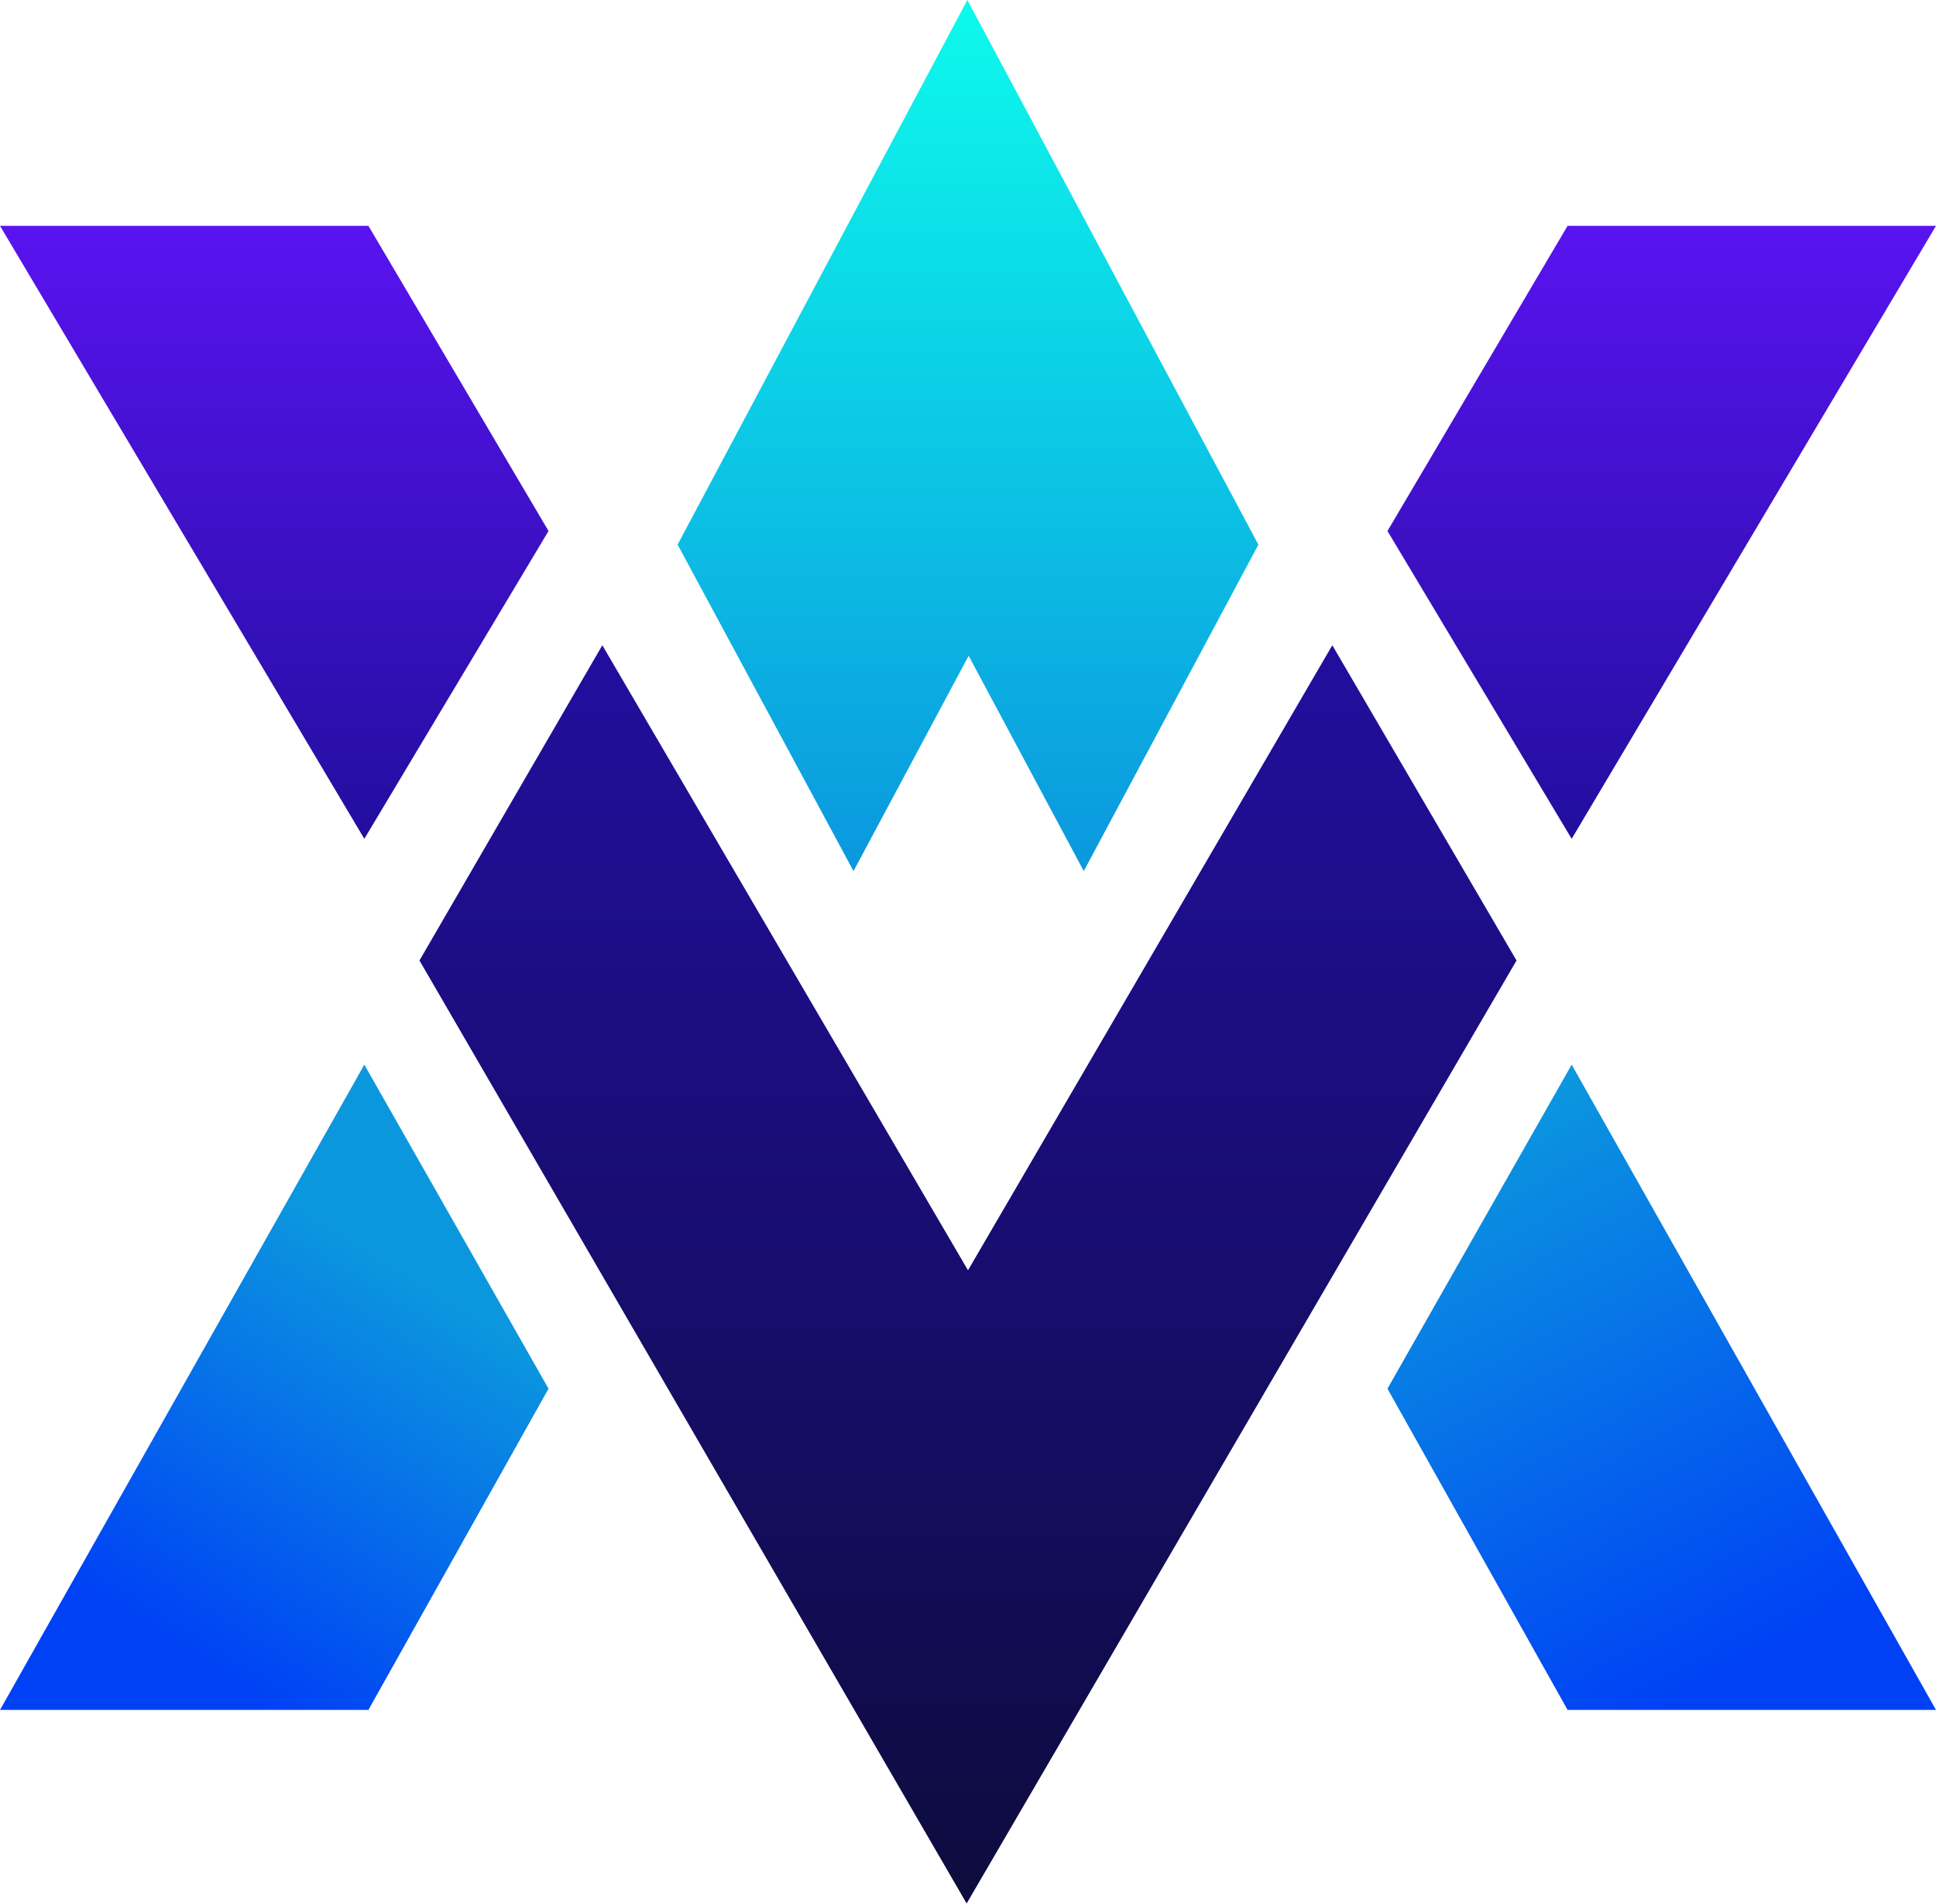
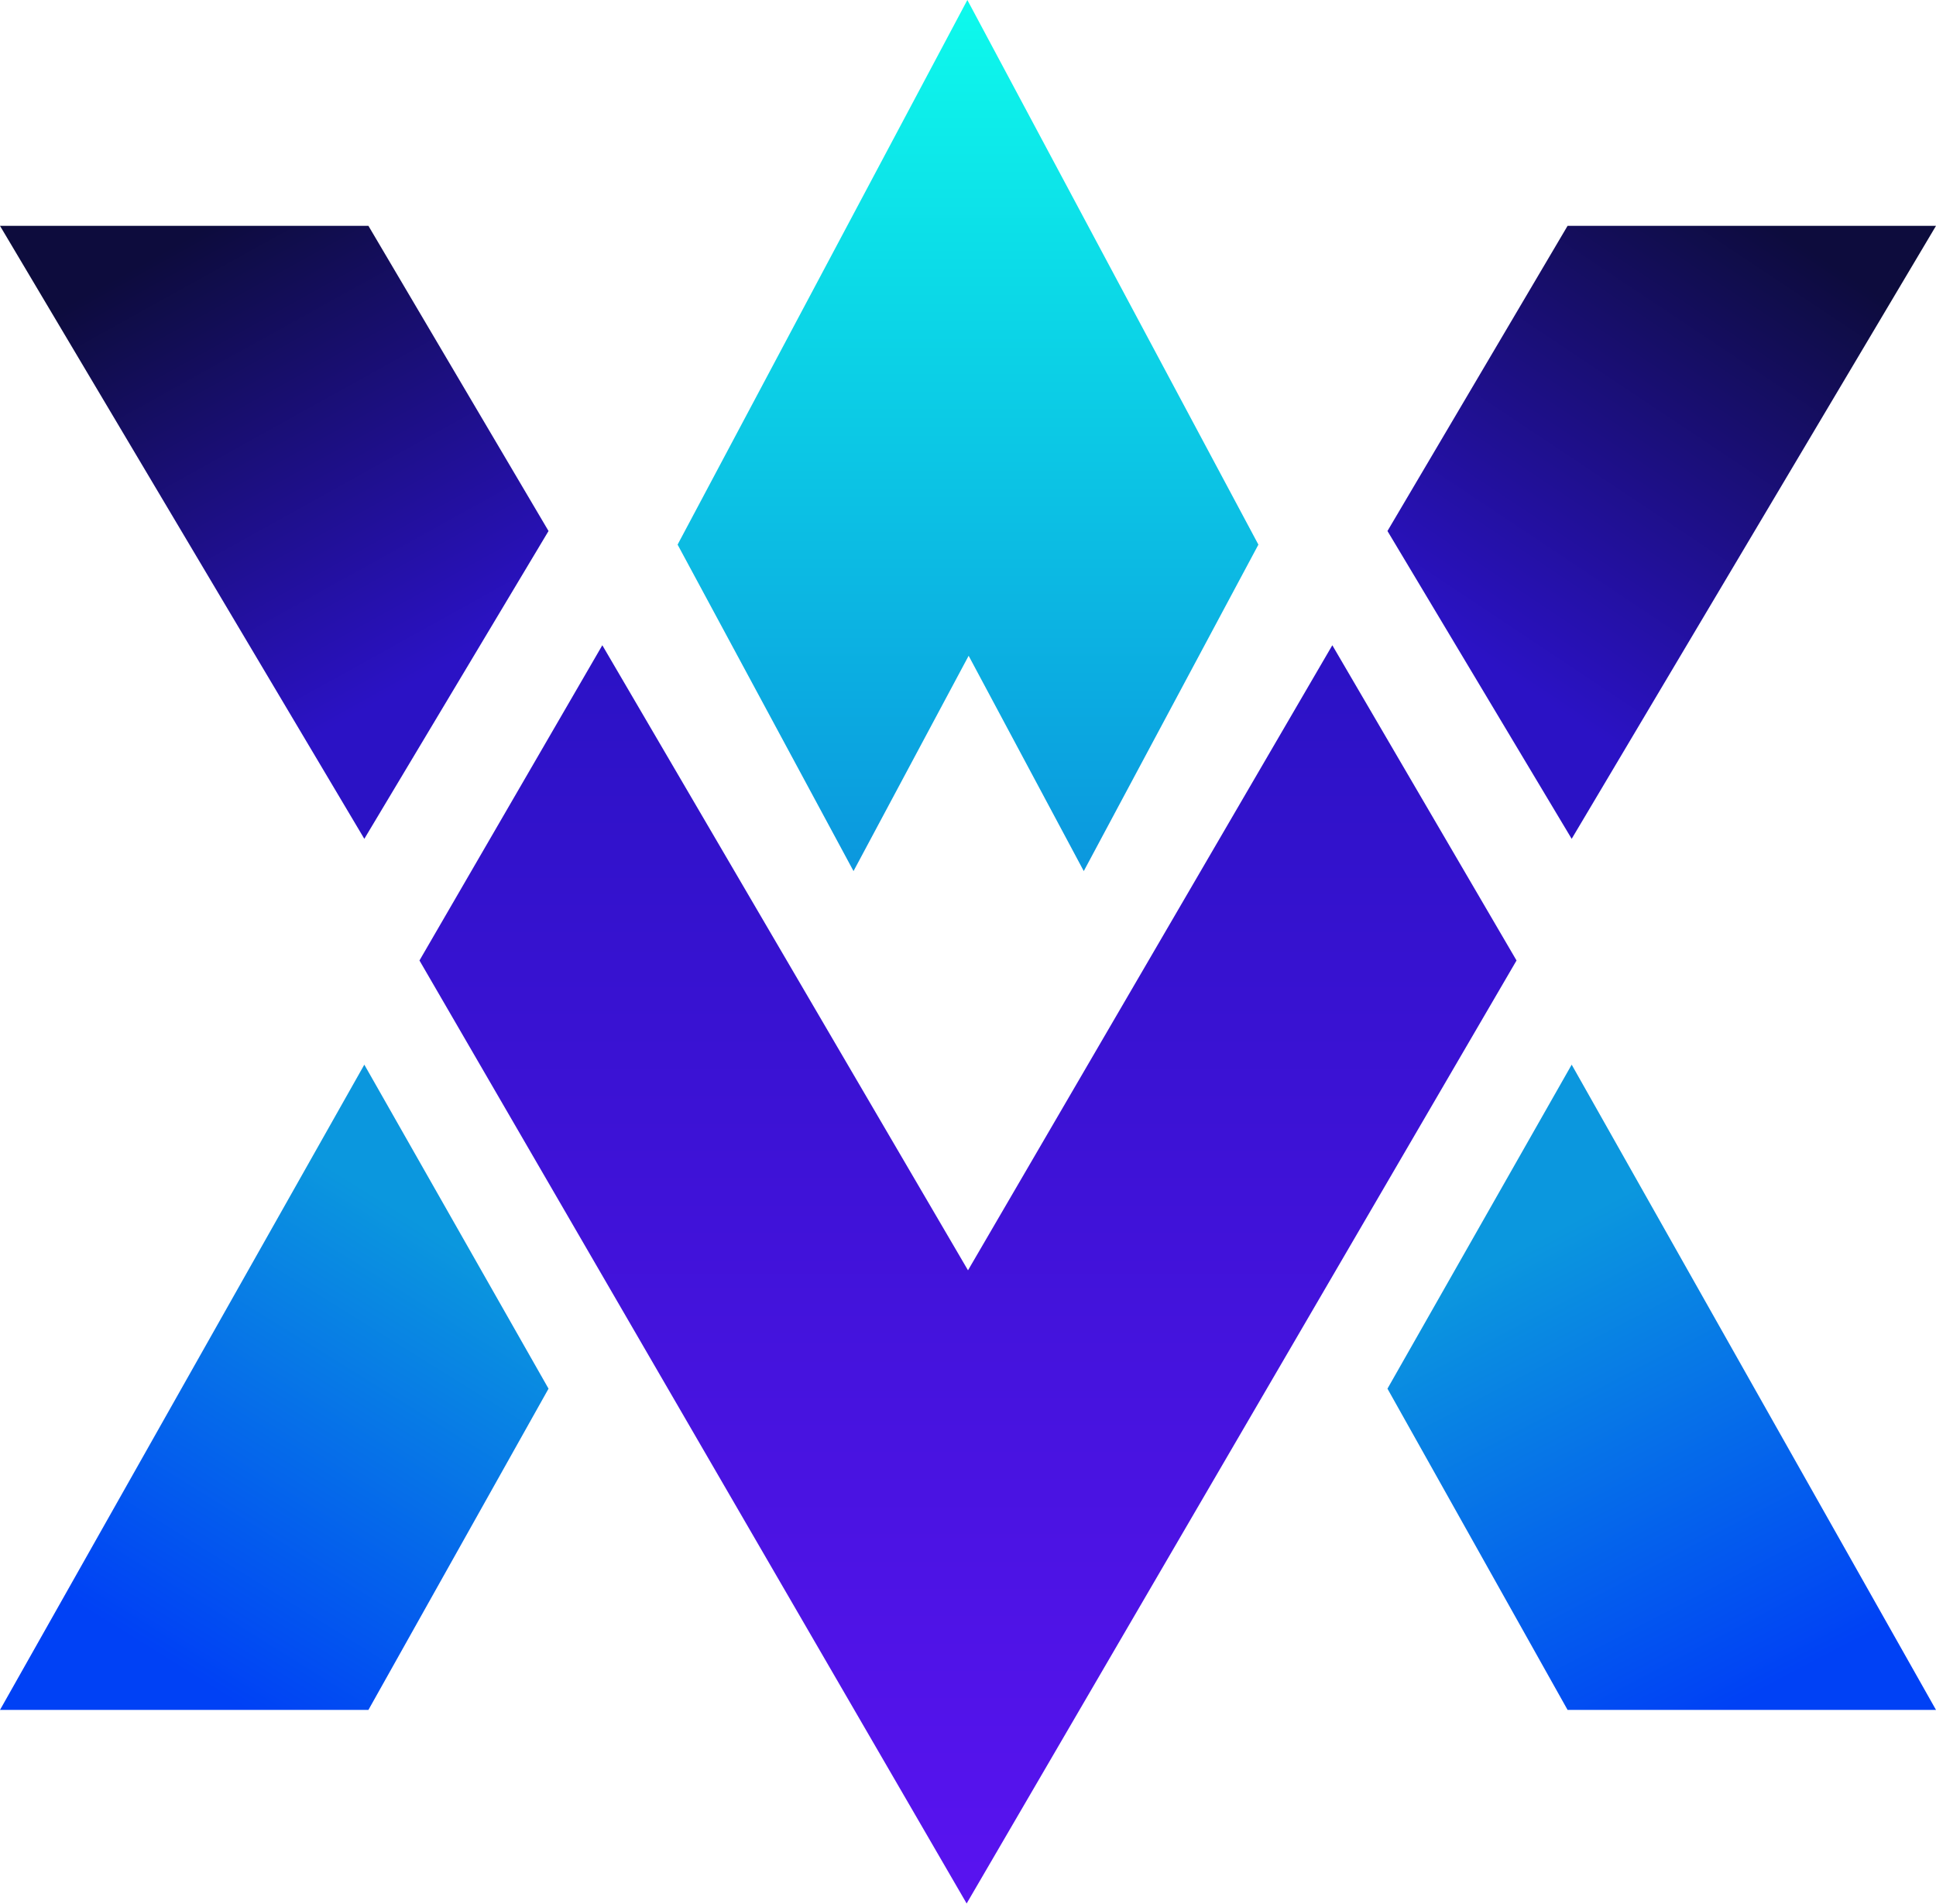
<svg xmlns="http://www.w3.org/2000/svg" width="60" height="59" viewBox="0 0 60 59" fill="none">
-   <path d="M11.291 33L0 53H11.418L17 43.043L11.291 33Z" fill="url(#paint0_linear_627_76)" />
-   <path d="M11.291 26L0 7H11.418L17 16.459L11.291 26Z" fill="url(#paint1_linear_627_76)" />
-   <path d="M48.709 33L60 53H48.582L43 43.043L48.709 33Z" fill="url(#paint2_linear_627_76)" />
-   <path d="M48.709 26L60 7H48.582L43 16.459L48.709 26Z" fill="url(#paint3_linear_627_76)" />
-   <path d="M29.958 59L13 29.771L18.667 20L30 39.374L41.291 20L47 29.771L29.958 59Z" fill="url(#paint4_linear_627_76)" />
-   <path d="M26.452 27L21 16.881L29.98 0L39 16.881L33.588 27L30.02 20.326L26.452 27Z" fill="url(#paint5_linear_627_76)" />
+   <path d="M11.291 33L0 53H11.418L17 43.043L11.291 33Z" fill="url(#paint0_linear_701_2)" />
+   <path d="M11.291 26L0 7H11.418L17 16.459L11.291 26Z" fill="url(#paint1_linear_701_2)" />
+   <path d="M48.709 33L60 53H48.582L43 43.043L48.709 33Z" fill="url(#paint2_linear_701_2)" />
+   <path d="M48.709 26L60 7H48.582L43 16.459L48.709 26Z" fill="url(#paint3_linear_701_2)" />
+   <path d="M29.958 59L13 29.771L18.667 20L30 39.374L41.291 20L47 29.771L29.958 59Z" fill="url(#paint4_linear_701_2)" />
+   <path d="M26.452 27L21 16.881L29.98 0L39 16.881L33.588 27L30.02 20.326L26.452 27Z" fill="url(#paint5_linear_701_2)" />
  <defs>
-     <linearGradient id="paint0_linear_627_76" x1="15.52" y1="41.182" x2="8.258" y2="52.849" gradientUnits="userSpaceOnUse">
+     <linearGradient id="paint0_linear_701_2" x1="14" y1="38.5" x2="5.723" y2="51.828" gradientUnits="userSpaceOnUse">
      <stop stop-color="#0B97DE" />
      <stop offset="1" stop-color="#0041F5" />
    </linearGradient>
-     <linearGradient id="paint1_linear_627_76" x1="8.5" y1="26" x2="8.5" y2="7" gradientUnits="userSpaceOnUse">
-       <stop stop-color="#220E9E" />
-       <stop offset="1" stop-color="#5913F0" />
+     <linearGradient id="paint1_linear_701_2" x1="14" y1="20.5" x2="6.5" y2="7" gradientUnits="userSpaceOnUse">
+       <stop stop-color="#2B12C5" />
+       <stop offset="1" stop-color="#0D0C3D" />
    </linearGradient>
-     <linearGradient id="paint2_linear_627_76" x1="43" y1="36.333" x2="51.817" y2="52.831" gradientUnits="userSpaceOnUse">
+     <linearGradient id="paint2_linear_701_2" x1="46.5" y1="39" x2="53.766" y2="52.86" gradientUnits="userSpaceOnUse">
      <stop stop-color="#0B97DE" />
      <stop offset="1" stop-color="#0041F5" />
    </linearGradient>
-     <linearGradient id="paint3_linear_627_76" x1="51.5" y1="26" x2="51.5" y2="7" gradientUnits="userSpaceOnUse">
-       <stop stop-color="#220E9E" />
+     <linearGradient id="paint3_linear_701_2" x1="46" y1="20.5" x2="55" y2="7" gradientUnits="userSpaceOnUse">
+       <stop stop-color="#2B12C5" />
+       <stop offset="1" stop-color="#0D0C3D" />
+     </linearGradient>
+     <linearGradient id="paint4_linear_701_2" x1="30" y1="20" x2="30" y2="59" gradientUnits="userSpaceOnUse">
+       <stop stop-color="#2B12C5" />
      <stop offset="1" stop-color="#5913F0" />
    </linearGradient>
-     <linearGradient id="paint4_linear_627_76" x1="30" y1="20" x2="30" y2="59" gradientUnits="userSpaceOnUse">
-       <stop stop-color="#220E9E" />
-       <stop offset="1" stop-color="#0D0C3D" />
-     </linearGradient>
-     <linearGradient id="paint5_linear_627_76" x1="30" y1="0" x2="30" y2="27" gradientUnits="userSpaceOnUse">
+     <linearGradient id="paint5_linear_701_2" x1="30" y1="0" x2="30" y2="27" gradientUnits="userSpaceOnUse">
      <stop stop-color="#0DFAEC" />
      <stop offset="1" stop-color="#0B97DE" />
    </linearGradient>
  </defs>
</svg>
